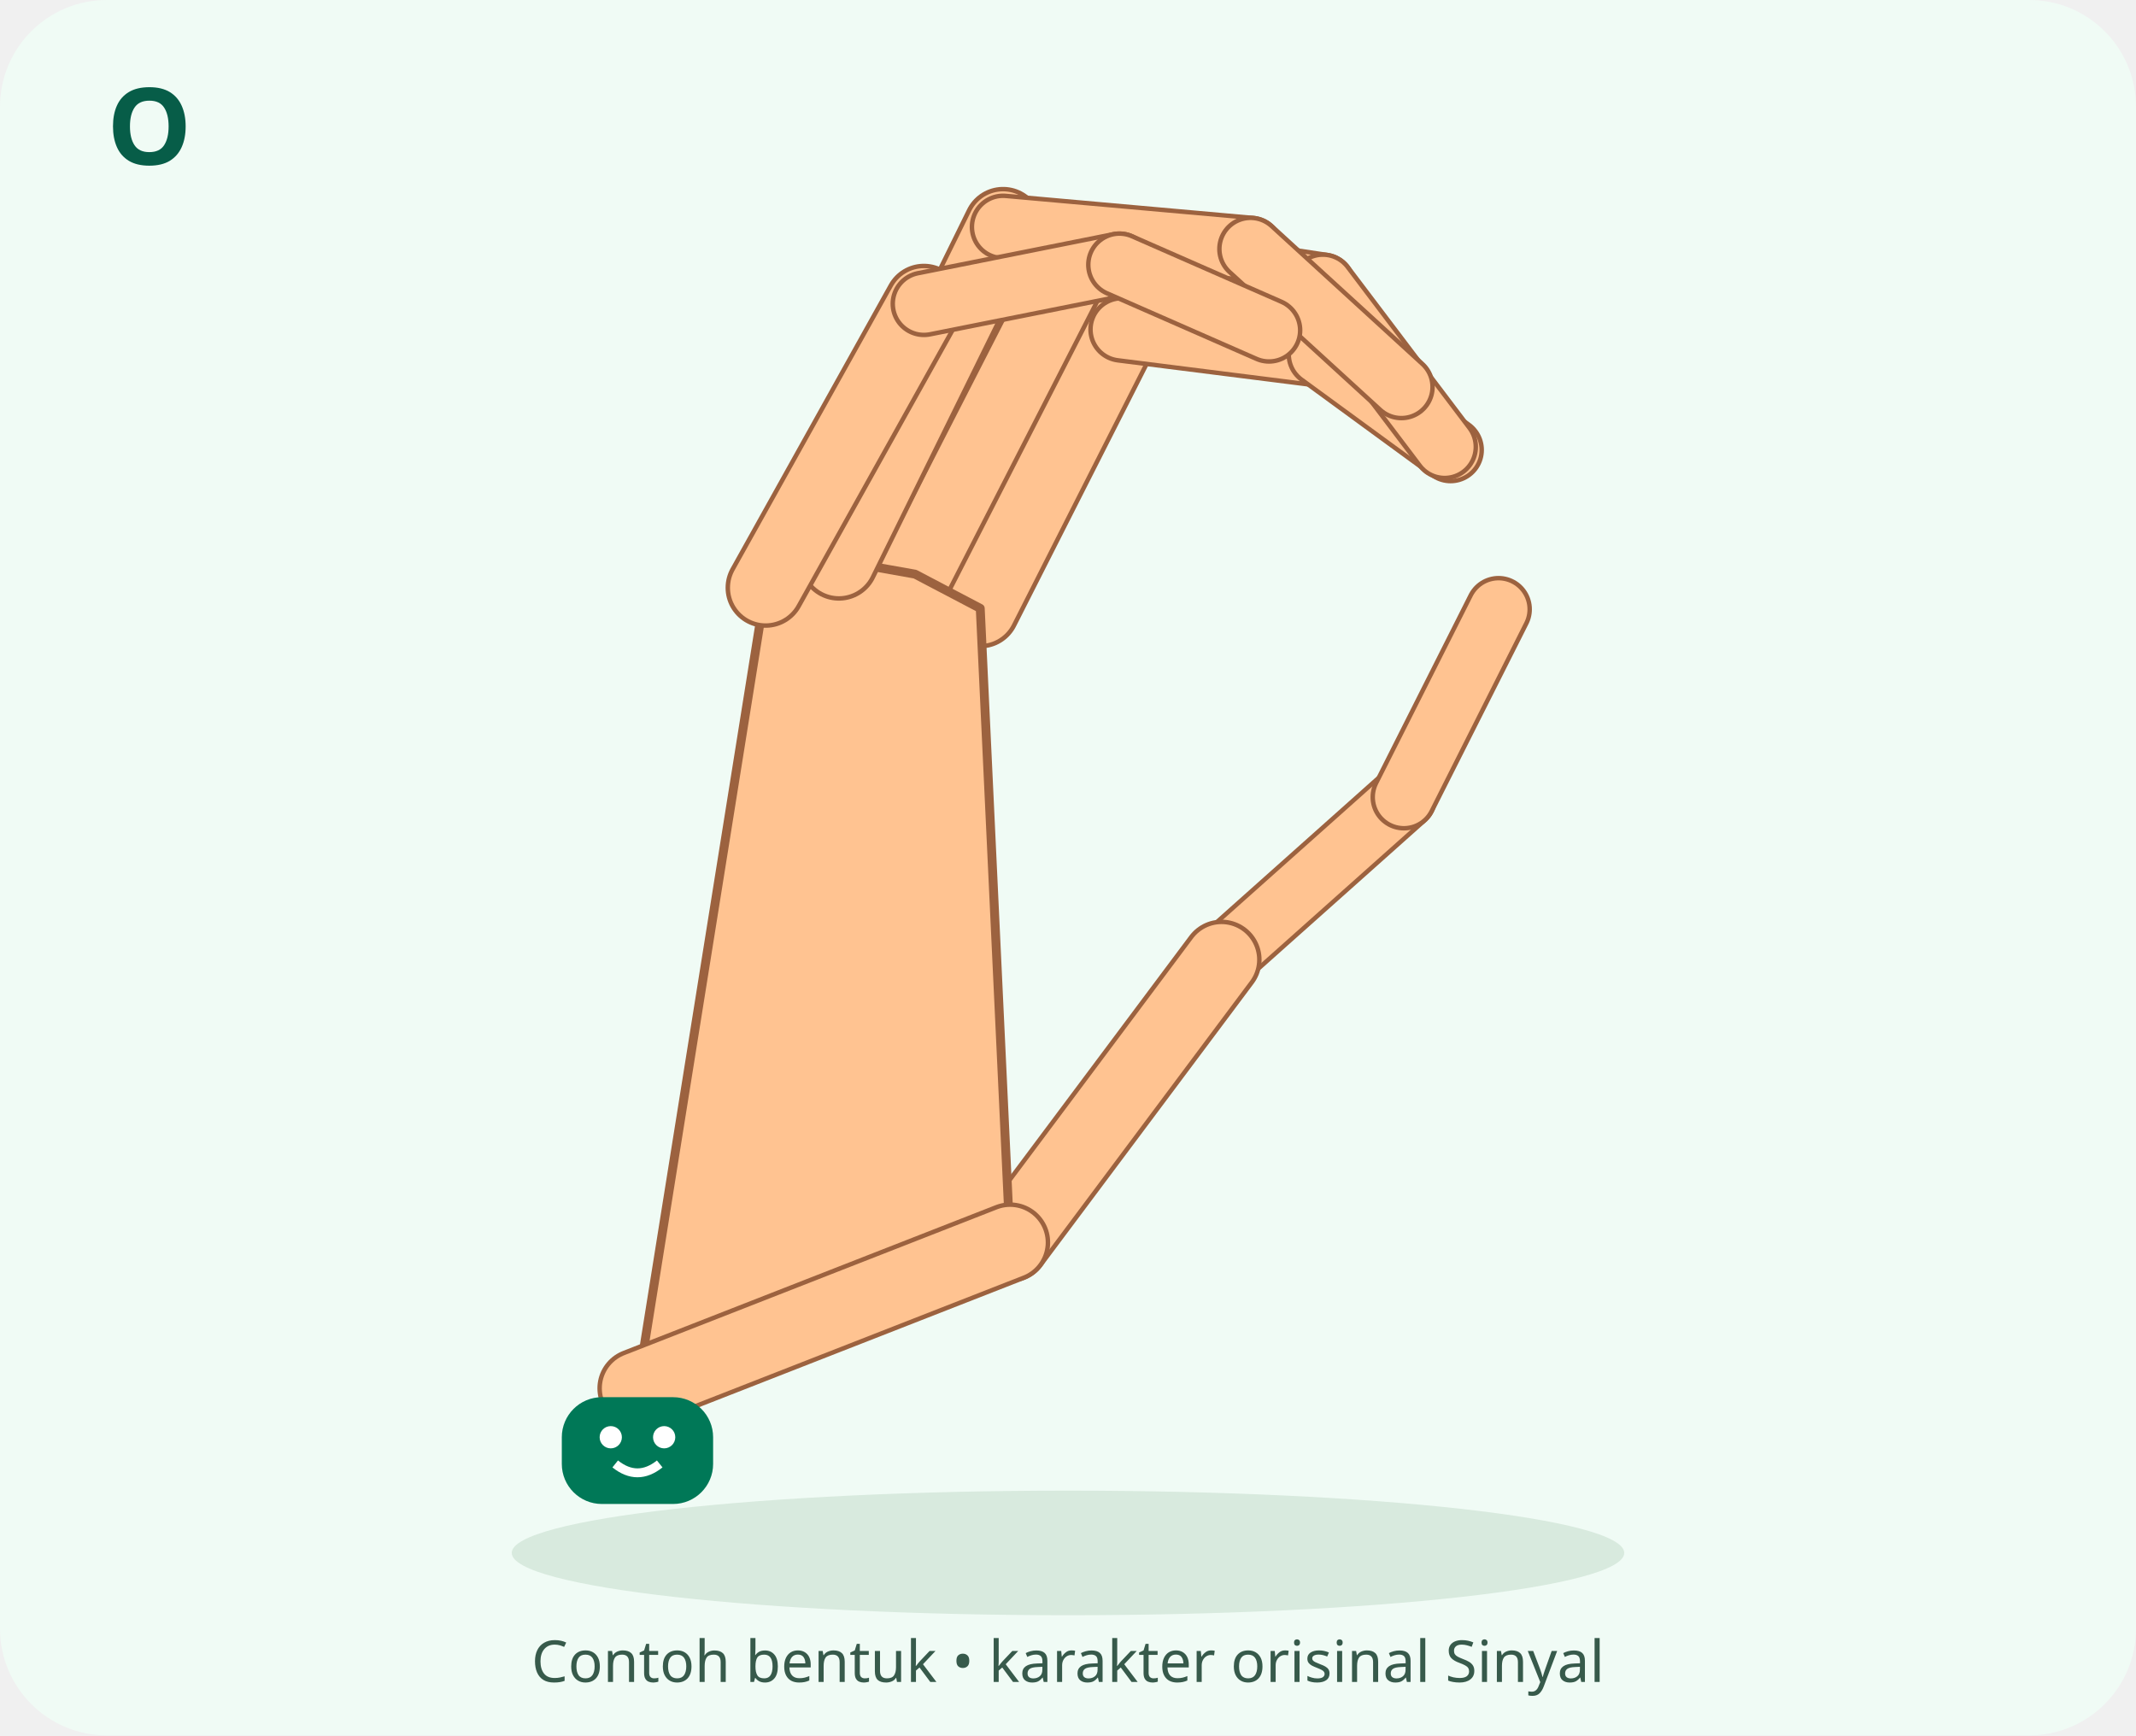
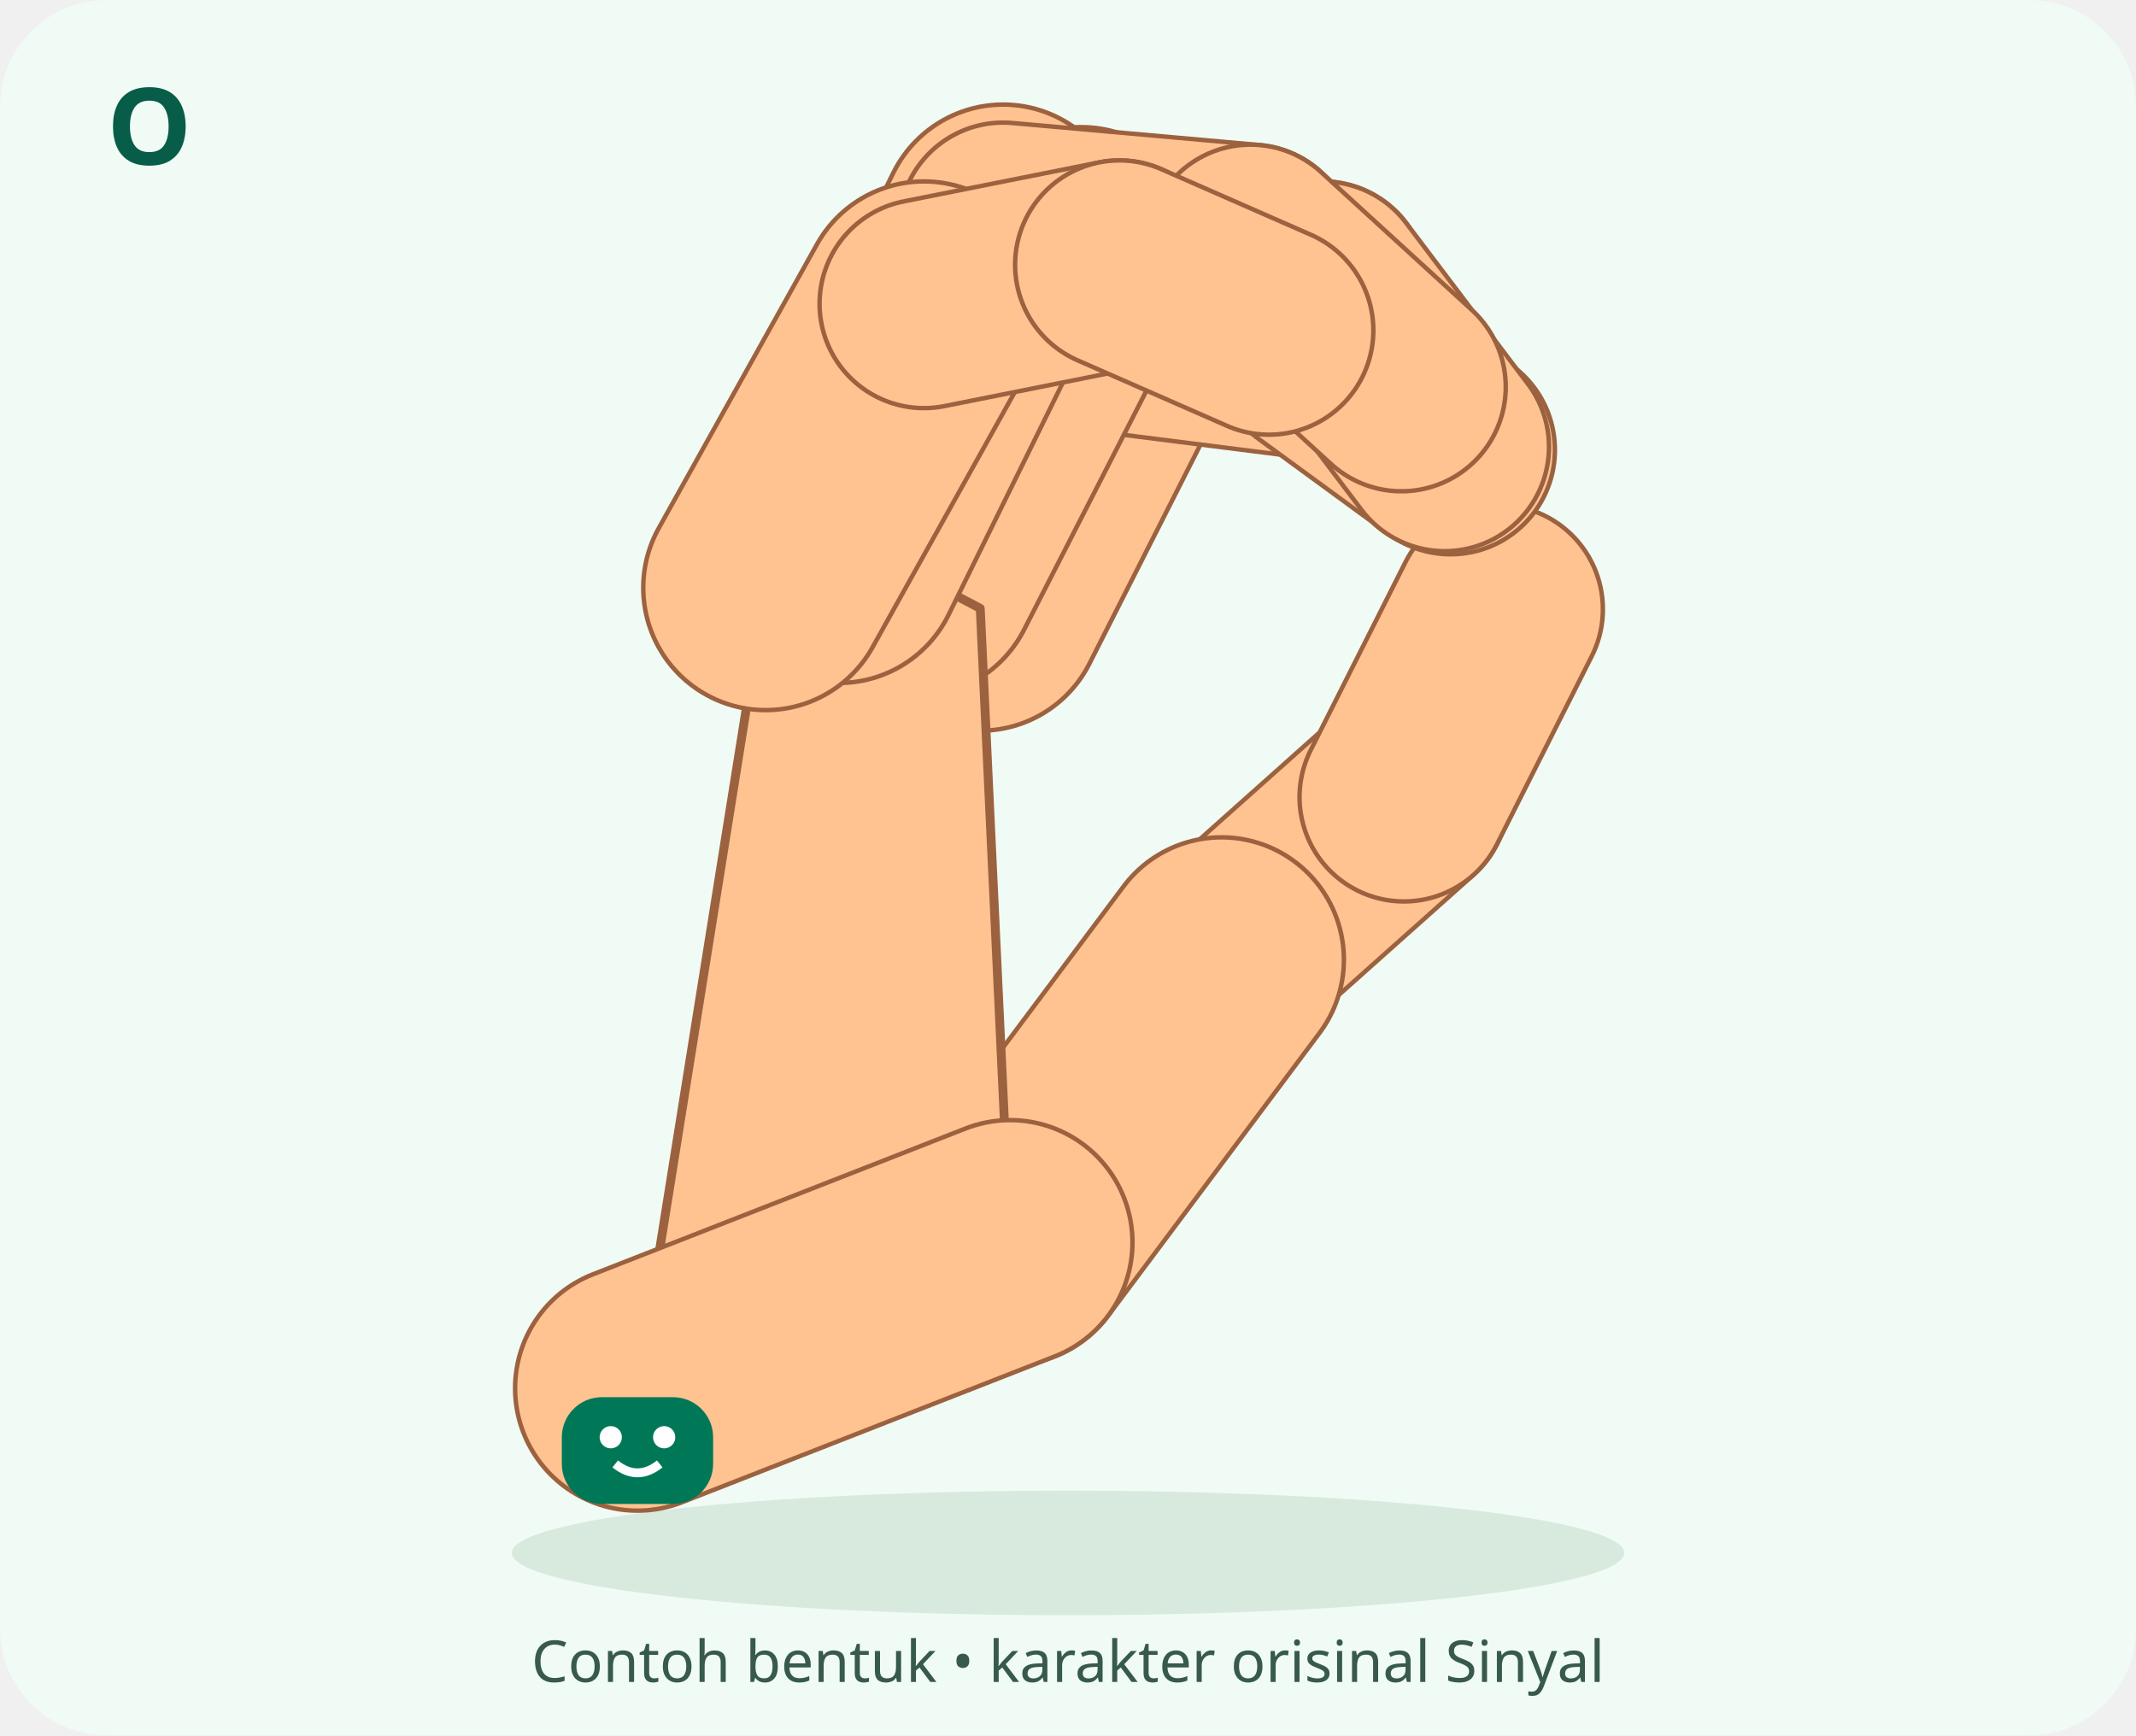
<svg xmlns="http://www.w3.org/2000/svg" viewBox="0 0 480 390" role="img" aria-labelledby="title">
  <rect width="480" height="390" rx="24" fill="#f0fbf5" />
  <ellipse cx="240" cy="349" rx="125" ry="14" fill="#d8eade" />
-   <path d="M220.28 136.72L252.06 74.03" stroke="#9c623f" stroke-width="18" stroke-linecap="round" />
-   <path d="M220.28 136.72L252.06 74.03" stroke="#ffc391" stroke-width="16" stroke-linecap="round" />
-   <path d="M252.06 74.03L296.61 79.66" stroke="#9c623f" stroke-width="15" stroke-linecap="round" />
-   <path d="M252.06 74.03L296.61 79.66" stroke="#ffc391" stroke-width="13" stroke-linecap="round" />
-   <path d="M274.50 215.68L315.48 179.14" stroke="#9c623f" stroke-width="15" stroke-linecap="round" />
-   <path d="M274.50 215.68L315.48 179.14" stroke="#ffc391" stroke-width="13" stroke-linecap="round" />
-   <path d="M315.48 179.14L336.75 136.93" stroke="#9c623f" stroke-width="15" stroke-linecap="round" />
-   <path d="M315.48 179.14L336.75 136.93" stroke="#ffc391" stroke-width="13" stroke-linecap="round" />
-   <path d="M226.99 279.23L274.50 215.68" stroke="#9c623f" stroke-width="18" stroke-linecap="round" />
-   <path d="M226.99 279.23L274.50 215.68" stroke="#ffc391" stroke-width="16" stroke-linecap="round" />
-   <path d="M205.63 129.03L242.98 56.07" stroke="#9c623f" stroke-width="18" stroke-linecap="round" />
-   <path d="M205.63 129.03L242.98 56.07" stroke="#ffc391" stroke-width="16" stroke-linecap="round" />
-   <path d="M296.61 79.66L325.97 101.12" stroke="#9c623f" stroke-width="15" stroke-linecap="round" />
-   <path d="M296.61 79.66L325.97 101.12" stroke="#ffc391" stroke-width="13" stroke-linecap="round" />
+   <path d="M220.28 136.72L252.06 74.03" stroke="#9c623f" stroke-width="56.0" stroke-linecap="round" />
+   <path d="M220.28 136.72L252.06 74.03" stroke="#ffc391" stroke-width="54.0" stroke-linecap="round" />
+   <path d="M252.06 74.03L296.61 79.66" stroke="#9c623f" stroke-width="47.9" stroke-linecap="round" />
+   <path d="M252.06 74.03L296.61 79.66" stroke="#ffc391" stroke-width="45.9" stroke-linecap="round" />
+   <path d="M274.50 215.68L315.48 179.14" stroke="#9c623f" stroke-width="47.9" stroke-linecap="round" />
+   <path d="M274.50 215.68L315.48 179.14" stroke="#ffc391" stroke-width="45.9" stroke-linecap="round" />
+   <path d="M315.48 179.14L336.75 136.93" stroke="#9c623f" stroke-width="47.9" stroke-linecap="round" />
+   <path d="M315.48 179.14L336.75 136.93" stroke="#ffc391" stroke-width="45.9" stroke-linecap="round" />
+   <path d="M226.99 279.23L274.50 215.68" stroke="#9c623f" stroke-width="56.0" stroke-linecap="round" />
+   <path d="M226.99 279.23L274.50 215.68" stroke="#ffc391" stroke-width="54.0" stroke-linecap="round" />
+   <path d="M205.63 129.03L242.98 56.07" stroke="#9c623f" stroke-width="56.0" stroke-linecap="round" />
+   <path d="M205.63 129.03L242.98 56.07" stroke="#ffc391" stroke-width="54.0" stroke-linecap="round" />
+   <path d="M296.61 79.66L325.97 101.12" stroke="#9c623f" stroke-width="47.9" stroke-linecap="round" />
+   <path d="M296.61 79.66L325.97 101.12" stroke="#ffc391" stroke-width="45.9" stroke-linecap="round" />
  <polygon points="143.25,312.00 226.99,279.23 220.28,136.72 205.63,129.03 188.51,125.99 172.05,132.09" fill="#ffc391" stroke="#9c623f" stroke-width="2" stroke-linejoin="round" />
-   <path d="M143.25 312.00L226.99 279.23" stroke="#9c623f" stroke-width="18" stroke-linecap="round" />
-   <path d="M143.25 312.00L226.99 279.23" stroke="#ffc391" stroke-width="16" stroke-linecap="round" />
-   <path d="M242.98 56.07L297.27 64.23" stroke="#9c623f" stroke-width="15" stroke-linecap="round" />
-   <path d="M242.98 56.07L297.27 64.23" stroke="#ffc391" stroke-width="13" stroke-linecap="round" />
-   <path d="M188.51 125.99L225.41 51.00" stroke="#9c623f" stroke-width="18" stroke-linecap="round" />
-   <path d="M188.51 125.99L225.41 51.00" stroke="#ffc391" stroke-width="16" stroke-linecap="round" />
-   <path d="M297.27 64.23L324.64 100.42" stroke="#9c623f" stroke-width="15" stroke-linecap="round" />
-   <path d="M297.27 64.23L324.64 100.42" stroke="#ffc391" stroke-width="13" stroke-linecap="round" />
-   <path d="M225.41 51.00L281.02 55.96" stroke="#9c623f" stroke-width="15" stroke-linecap="round" />
-   <path d="M225.41 51.00L281.02 55.96" stroke="#ffc391" stroke-width="13" stroke-linecap="round" />
+   <path d="M143.25 312.00L226.99 279.23" stroke="#9c623f" stroke-width="56.0" stroke-linecap="round" />
+   <path d="M143.25 312.00L226.99 279.23" stroke="#ffc391" stroke-width="54.0" stroke-linecap="round" />
+   <path d="M242.98 56.07L297.27 64.23" stroke="#9c623f" stroke-width="47.9" stroke-linecap="round" />
+   <path d="M242.98 56.07L297.27 64.23" stroke="#ffc391" stroke-width="45.9" stroke-linecap="round" />
+   <path d="M188.51 125.99L225.41 51.00" stroke="#9c623f" stroke-width="56.0" stroke-linecap="round" />
+   <path d="M188.51 125.99L225.41 51.00" stroke="#ffc391" stroke-width="54.0" stroke-linecap="round" />
+   <path d="M297.27 64.23L324.64 100.42" stroke="#9c623f" stroke-width="47.9" stroke-linecap="round" />
+   <path d="M297.27 64.23L324.64 100.42" stroke="#ffc391" stroke-width="45.9" stroke-linecap="round" />
+   <path d="M225.41 51.00L281.02 55.96" stroke="#9c623f" stroke-width="47.9" stroke-linecap="round" />
+   <path d="M225.41 51.00L281.02 55.96" stroke="#ffc391" stroke-width="45.9" stroke-linecap="round" />
  <rect x="126.25" y="314.00" width="34" height="24" rx="9" fill="#007857" />
  <circle cx="137.25" cy="323.00" r="2.5" fill="white" />
  <circle cx="149.25" cy="323.00" r="2.5" fill="white" />
  <path d="M138.25 329.00q5 4 10 0" fill="none" stroke="white" stroke-width="2" />
-   <path d="M281.02 55.96L314.92 86.96" stroke="#9c623f" stroke-width="15" stroke-linecap="round" />
-   <path d="M281.02 55.96L314.92 86.96" stroke="#ffc391" stroke-width="13" stroke-linecap="round" />
-   <path d="M172.05 132.09L207.62 68.27" stroke="#9c623f" stroke-width="18" stroke-linecap="round" />
-   <path d="M172.05 132.09L207.62 68.27" stroke="#ffc391" stroke-width="16" stroke-linecap="round" />
-   <path d="M207.62 68.27L251.56 59.50" stroke="#9c623f" stroke-width="15" stroke-linecap="round" />
-   <path d="M207.62 68.27L251.56 59.50" stroke="#ffc391" stroke-width="13" stroke-linecap="round" />
-   <path d="M251.56 59.50L285.17 74.24" stroke="#9c623f" stroke-width="15" stroke-linecap="round" />
-   <path d="M251.56 59.50L285.17 74.24" stroke="#ffc391" stroke-width="13" stroke-linecap="round" />
+   <path d="M281.02 55.96L314.92 86.96" stroke="#9c623f" stroke-width="47.9" stroke-linecap="round" />
+   <path d="M281.02 55.96L314.92 86.96" stroke="#ffc391" stroke-width="45.9" stroke-linecap="round" />
+   <path d="M172.05 132.09L207.62 68.27" stroke="#9c623f" stroke-width="56.0" stroke-linecap="round" />
+   <path d="M172.05 132.09L207.62 68.27" stroke="#ffc391" stroke-width="54.0" stroke-linecap="round" />
+   <path d="M207.62 68.27L251.56 59.50" stroke="#9c623f" stroke-width="47.9" stroke-linecap="round" />
+   <path d="M207.62 68.27L251.56 59.50" stroke="#ffc391" stroke-width="45.9" stroke-linecap="round" />
+   <path d="M251.56 59.50L285.17 74.24" stroke="#9c623f" stroke-width="47.9" stroke-linecap="round" />
+   <path d="M251.56 59.50L285.17 74.24" stroke="#ffc391" stroke-width="45.9" stroke-linecap="round" />
  <text x="24" y="37" font-family="sans-serif" font-size="24" font-weight="bold" fill="#075d48">O</text>
  <text x="240" y="378" text-anchor="middle" font-family="sans-serif" font-size="13" fill="#375a4b">Contoh bentuk • karakter orisinal Sinyal</text>
</svg>
